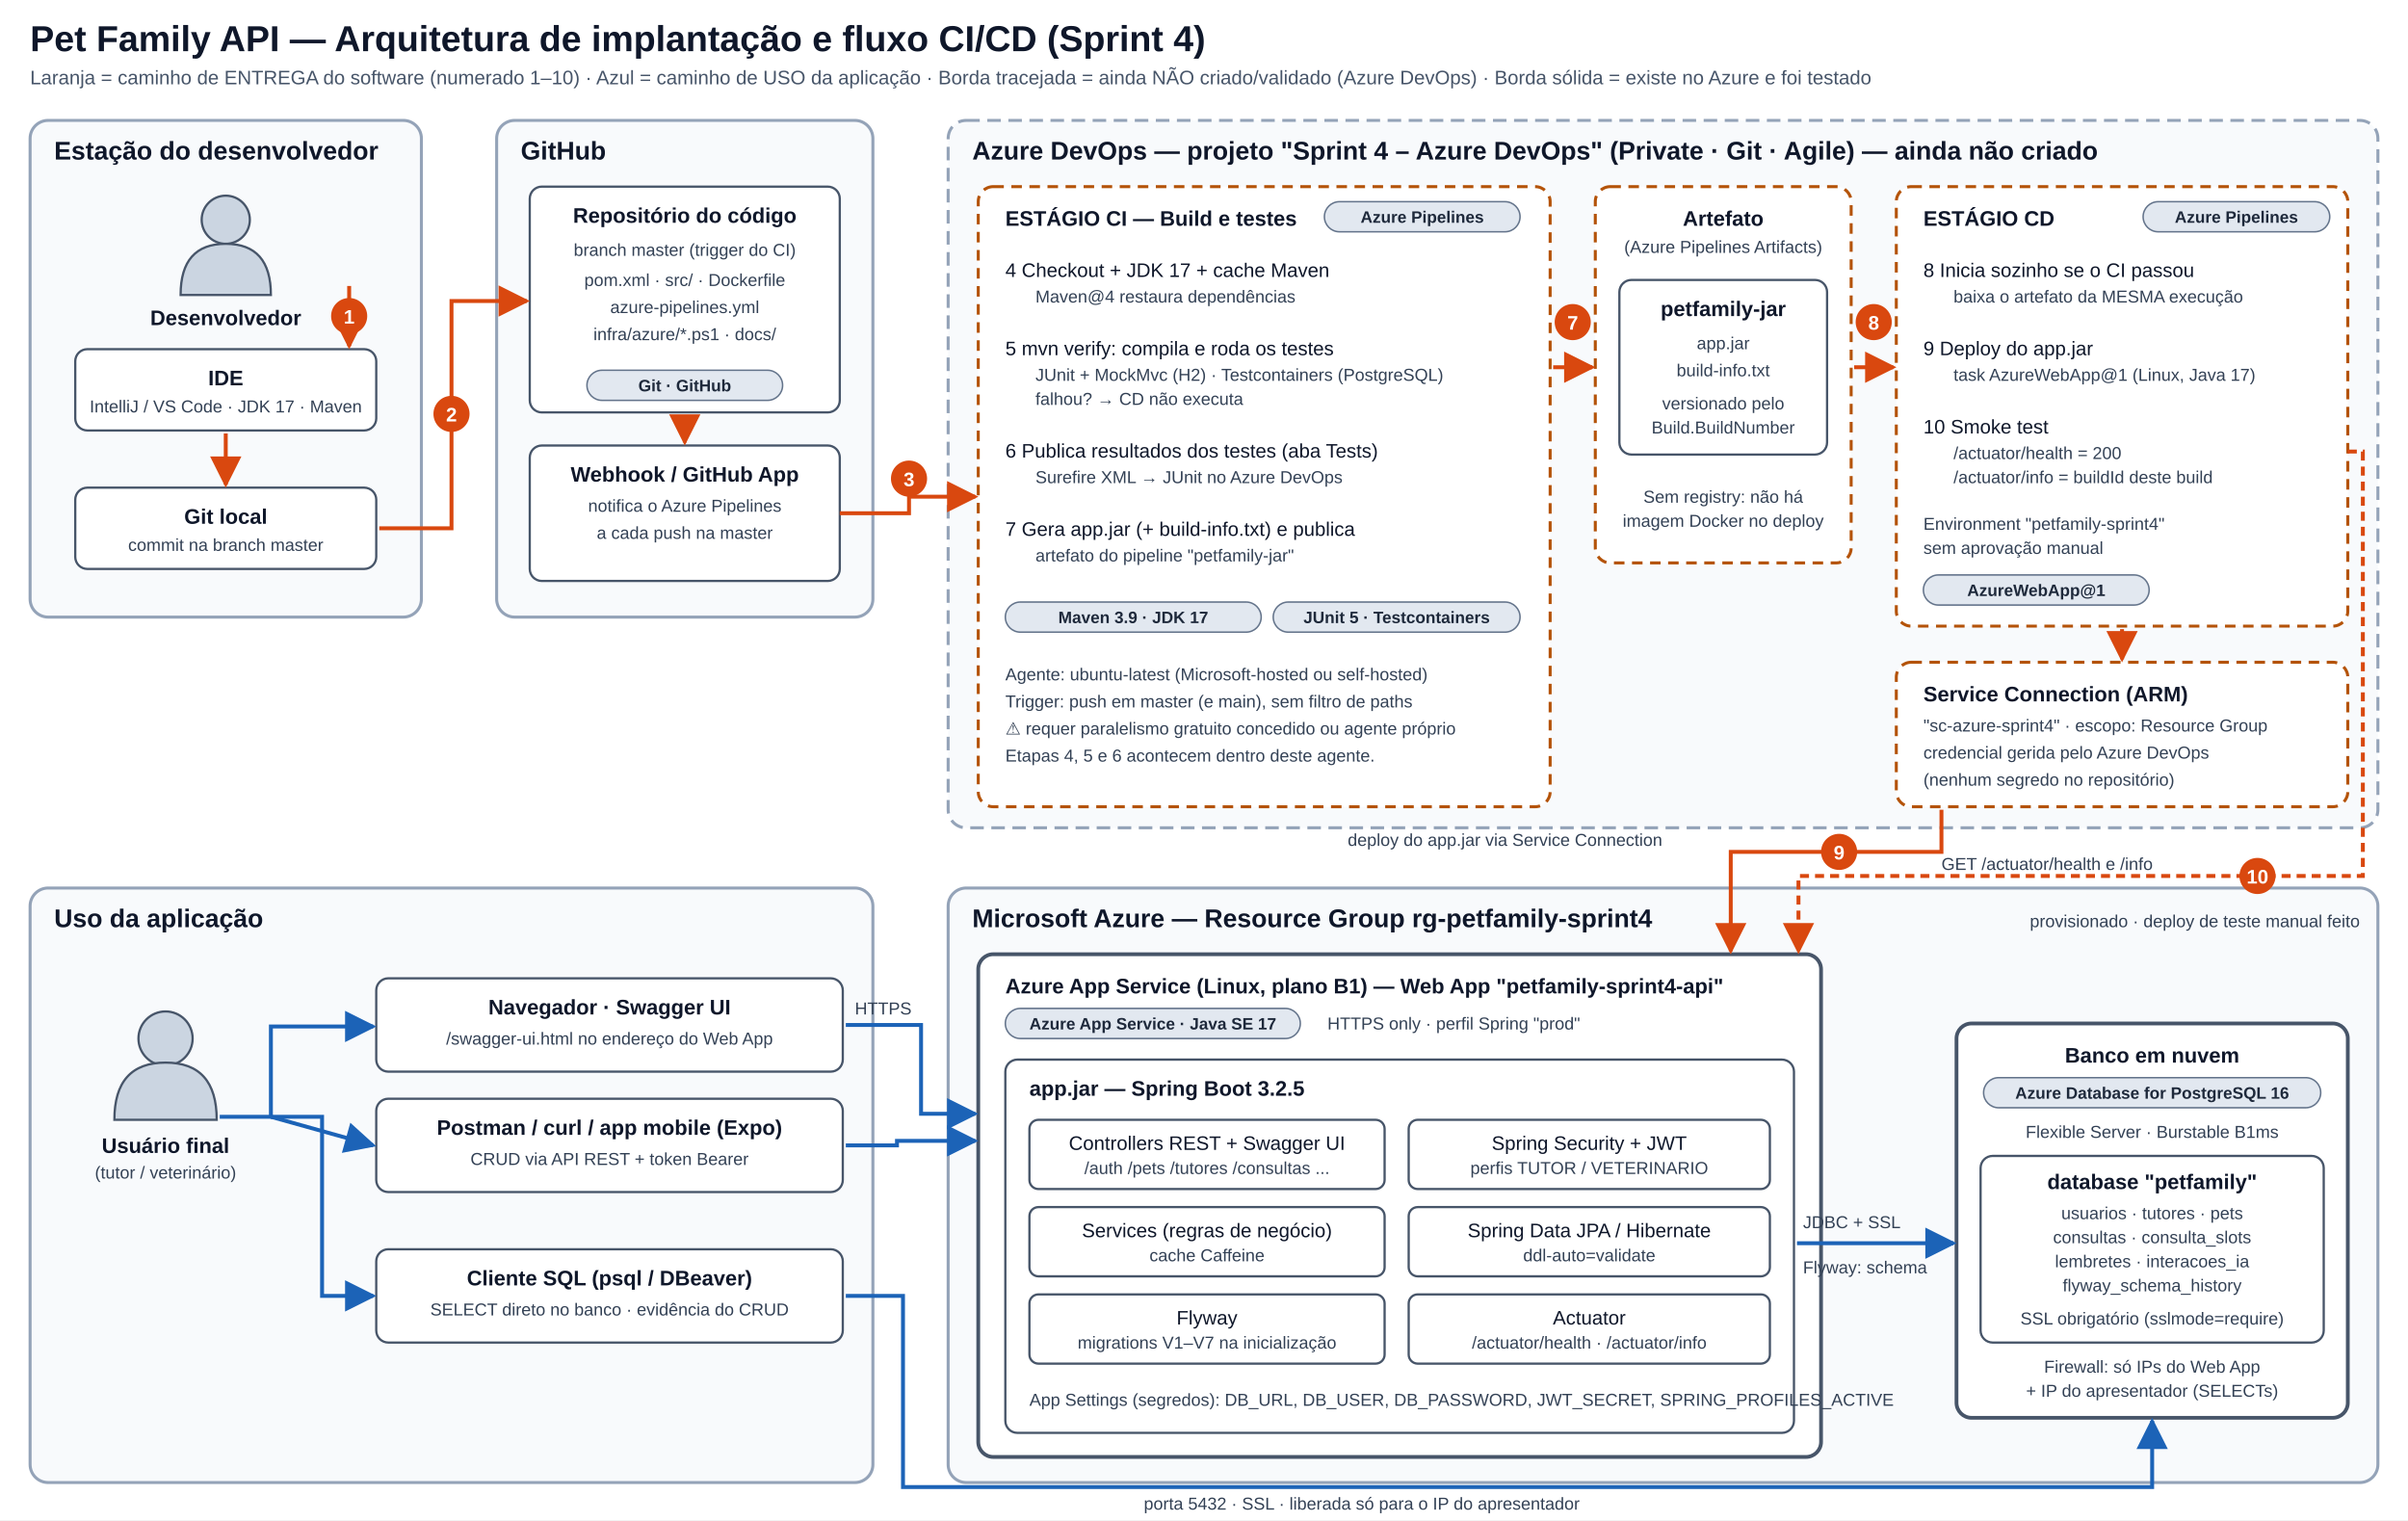
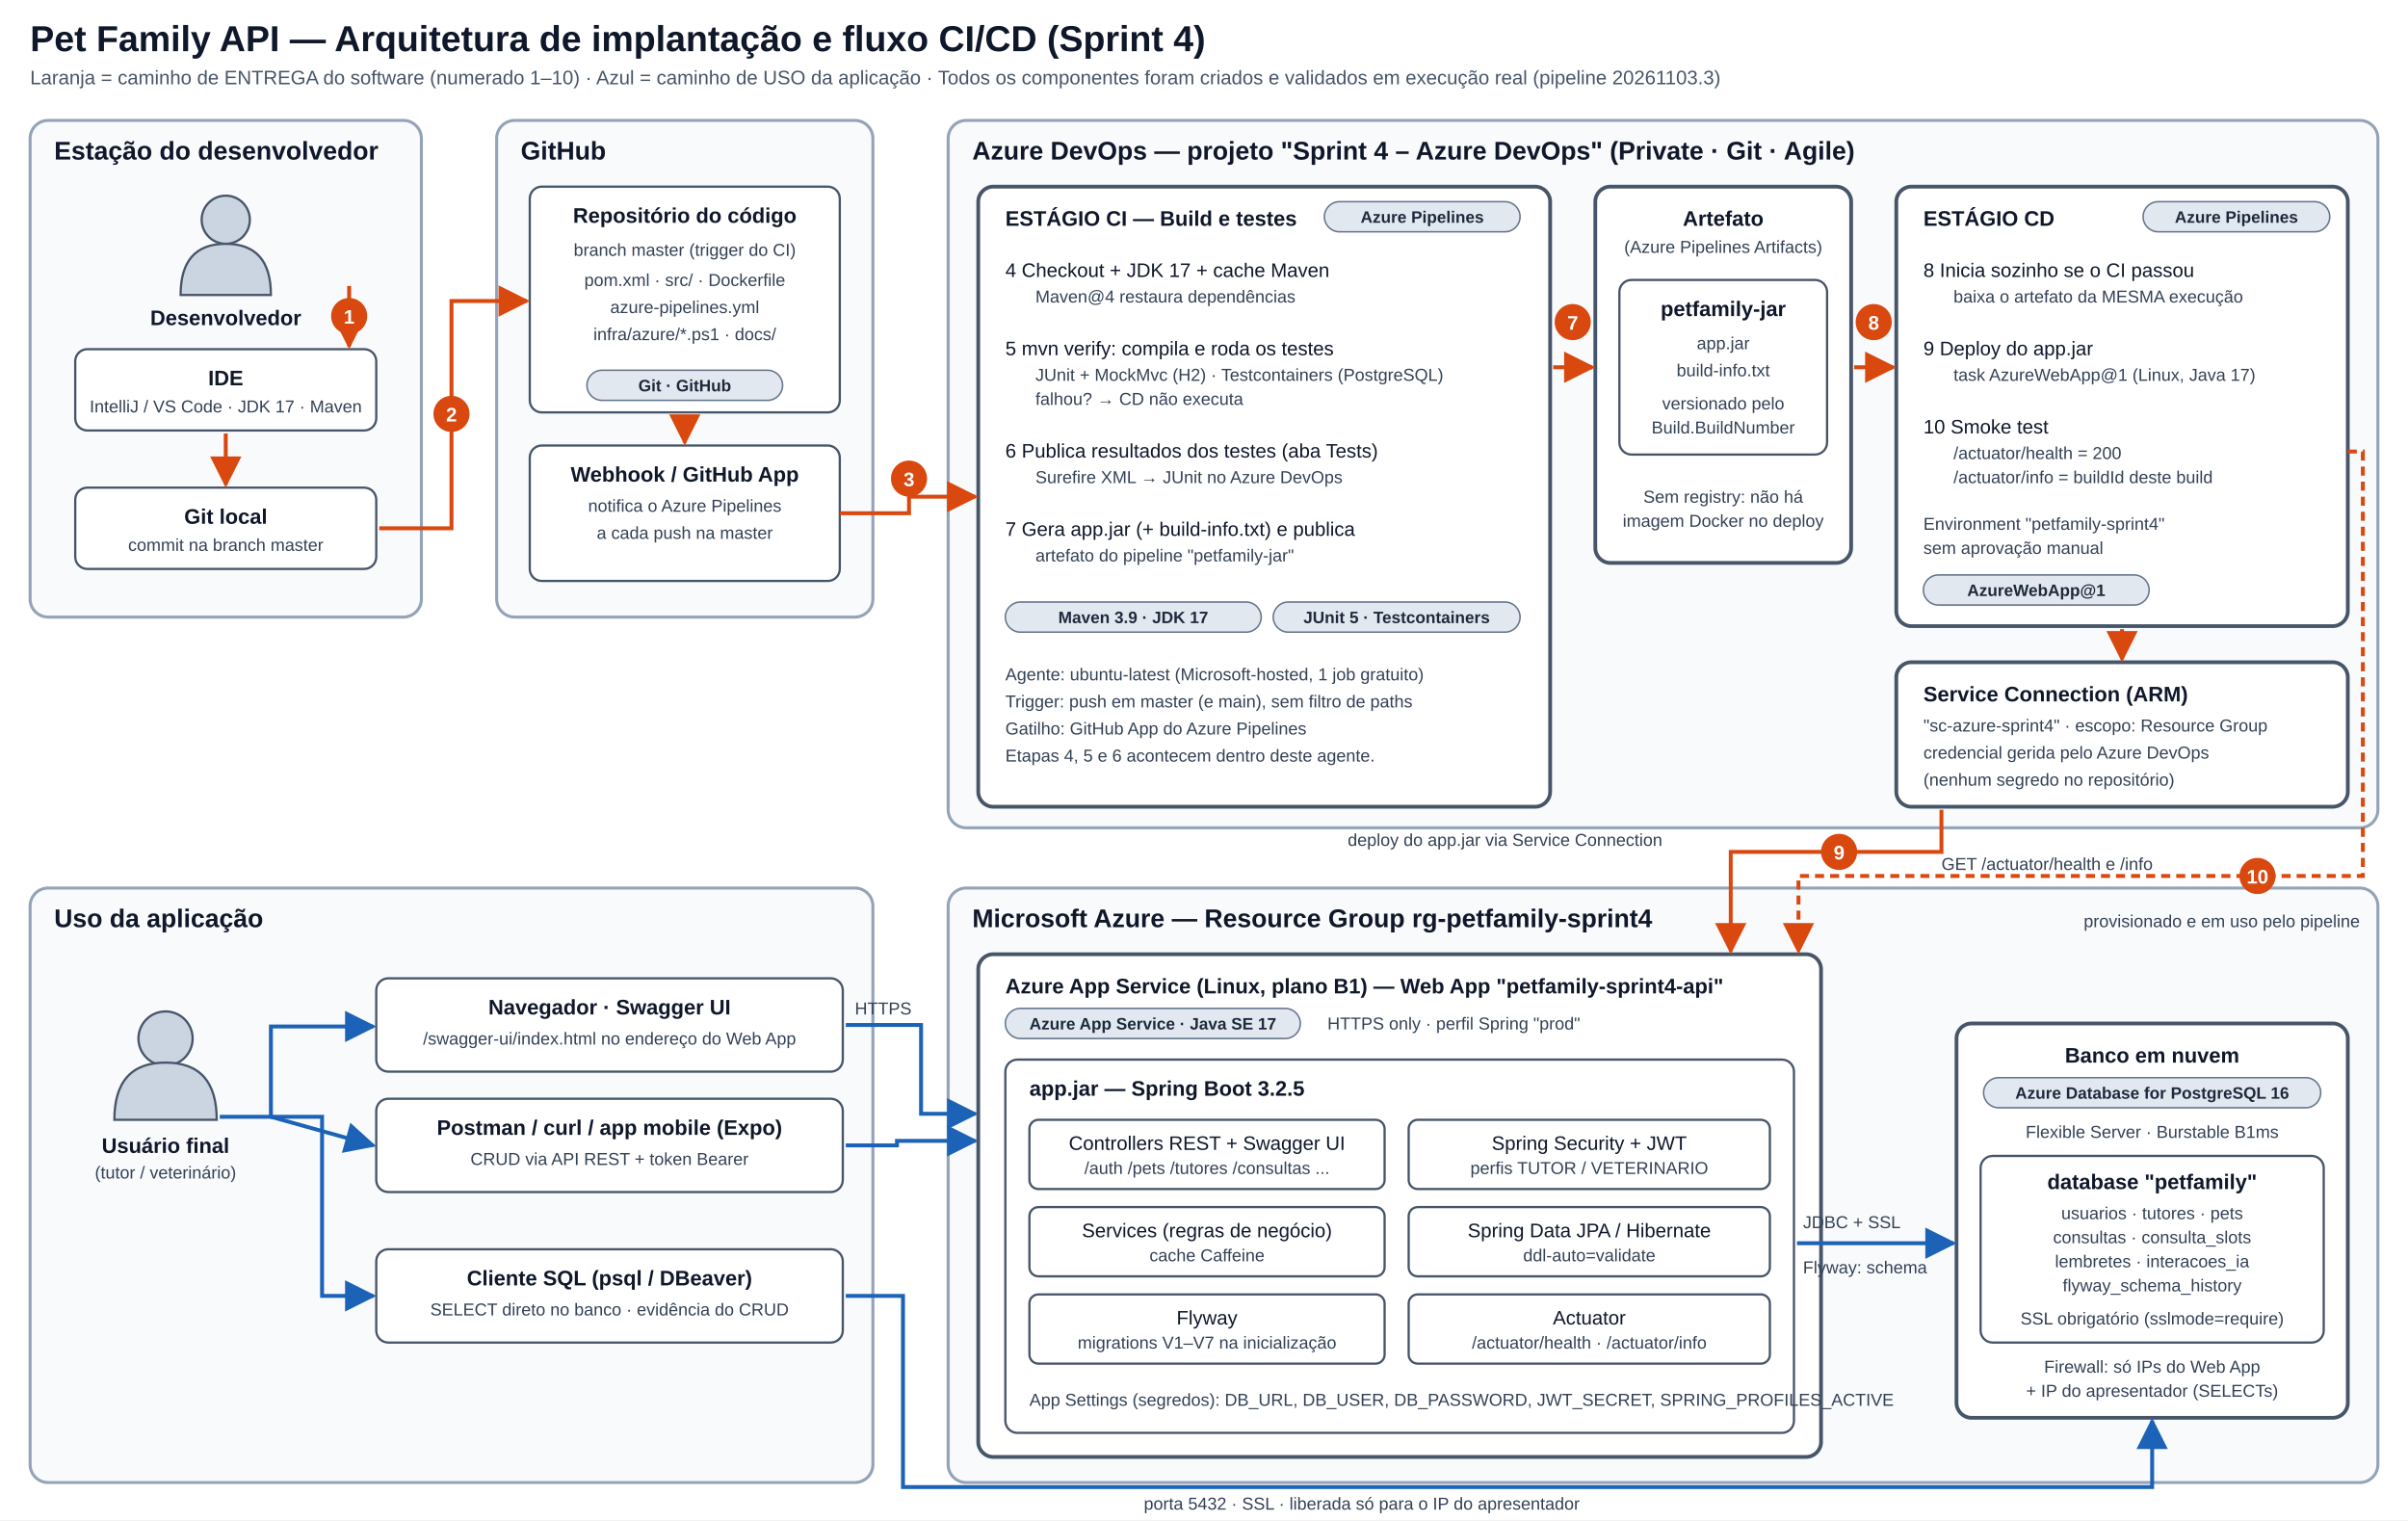
<svg xmlns="http://www.w3.org/2000/svg" viewBox="0 0 1600 1010" width="1600" height="1010" font-family="Segoe UI, Arial, sans-serif">
  <defs>
    <marker id="arrO" viewBox="0 0 10 10" refX="9" refY="5" markerWidth="8" markerHeight="8" orient="auto-start-reverse">
      <path d="M0,0 L10,5 L0,10 z" fill="#d9480f" />
    </marker>
    <marker id="arrB" viewBox="0 0 10 10" refX="9" refY="5" markerWidth="8" markerHeight="8" orient="auto-start-reverse">
      <path d="M0,0 L10,5 L0,10 z" fill="#1c63b7" />
    </marker>
    <style>
      .zone{fill:#f8fafc;stroke:#94a3b8;stroke-width:2}
      .zt{font-size:17px;font-weight:700;fill:#0f172a}
      .box{fill:#fff;stroke:#475569;stroke-width:1.5}
      .pend{fill:#fff;stroke:#b45309;stroke-width:2;stroke-dasharray:7 5}
      .t{font-size:13px;fill:#0f172a}
      .tb{font-size:14px;font-weight:700;fill:#0f172a}
      .ts{font-size:11.5px;fill:#334155}
      .tag{fill:#e2e8f0;stroke:#64748b;stroke-width:1}
      .tagt{font-size:11px;font-weight:700;fill:#1e293b}
      .ord{fill:#d9480f}
      .ordt{font-size:13px;font-weight:700;fill:#fff;text-anchor:middle}
      .deliv{stroke:#d9480f;stroke-width:2.6;fill:none;marker-end:url(#arrO)}
      .usage{stroke:#1c63b7;stroke-width:2.6;fill:none;marker-end:url(#arrB)}
      .person{fill:#cbd5e1;stroke:#475569;stroke-width:1.5}
    </style>
  </defs>
  <rect width="1600" height="1010" fill="#ffffff" />
  <text x="20" y="34" font-size="24" font-weight="700" fill="#0f172a">Pet Family API — Arquitetura de implantação e fluxo CI/CD (Sprint 4)</text>
-   <text x="20" y="56" font-size="13" fill="#475569">Laranja = caminho de ENTREGA do software (numerado 1–10) · Azul = caminho de USO da aplicação · Borda tracejada = ainda NÃO criado/validado (Azure DevOps) · Borda sólida = existe no Azure e foi testado</text>
+   <text x="20" y="56" font-size="13" fill="#475569">Laranja = caminho de ENTREGA do software (numerado 1–10) · Azul = caminho de USO da aplicação · Todos os componentes foram criados e validados em execução real (pipeline 20261103.3)</text>
  <rect class="zone" x="20" y="80" width="260" height="330" rx="12" />
  <text class="zt" x="36" y="106">Estação do desenvolvedor</text>
  <circle class="person" cx="150" cy="146" r="16" />
  <path class="person" d="M120,196 q0,-34 30,-34 q30,0 30,34 z" />
  <text class="tb" x="150" y="216" text-anchor="middle">Desenvolvedor</text>
  <rect class="box" x="50" y="232" width="200" height="54" rx="8" />
  <text class="tb" x="150" y="256" text-anchor="middle">IDE</text>
  <text class="ts" x="150" y="274" text-anchor="middle">IntelliJ / VS Code · JDK 17 · Maven</text>
  <rect class="box" x="50" y="324" width="200" height="54" rx="8" />
  <text class="tb" x="150" y="348" text-anchor="middle">Git local</text>
  <text class="ts" x="150" y="366" text-anchor="middle">commit na branch master</text>
  <rect class="zone" x="330" y="80" width="250" height="330" rx="12" />
  <text class="zt" x="346" y="106">GitHub</text>
  <rect class="box" x="352" y="124" width="206" height="150" rx="8" />
  <text class="tb" x="455" y="148" text-anchor="middle">Repositório do código</text>
  <text class="ts" x="455" y="170" text-anchor="middle">branch master (trigger do CI)</text>
  <text class="ts" x="455" y="190" text-anchor="middle">pom.xml · src/ · Dockerfile</text>
  <text class="ts" x="455" y="208" text-anchor="middle">azure-pipelines.yml</text>
  <text class="ts" x="455" y="226" text-anchor="middle">infra/azure/*.ps1 · docs/</text>
  <rect class="tag" x="390" y="246" width="130" height="20" rx="10" />
  <text class="tagt" x="455" y="260" text-anchor="middle">Git · GitHub</text>
  <rect class="box" x="352" y="296" width="206" height="90" rx="8" />
  <text class="tb" x="455" y="320" text-anchor="middle">Webhook / GitHub App</text>
  <text class="ts" x="455" y="340" text-anchor="middle">notifica o Azure Pipelines</text>
  <text class="ts" x="455" y="358" text-anchor="middle">a cada push na master</text>
-   <rect class="zone" x="630" y="80" width="950" height="470" rx="12" style="stroke-dasharray:9 5" />
-   <text class="zt" x="646" y="106">Azure DevOps — projeto "Sprint 4 – Azure DevOps" (Private · Git · Agile) — ainda não criado</text>
-   <rect class="pend" x="650" y="124" width="380" height="412" rx="10" />
+   <rect class="zone" x="630" y="80" width="950" height="470" rx="12" />
+   <text class="zt" x="646" y="106">Azure DevOps — projeto "Sprint 4 – Azure DevOps" (Private · Git · Agile)</text>
+   <rect class="box" style="stroke-width:2.5" x="650" y="124" width="380" height="412" rx="10" />
  <text class="tb" x="668" y="150">ESTÁGIO CI — Build e testes</text>
  <rect class="tag" x="880" y="134" width="130" height="20" rx="10" />
  <text class="tagt" x="945" y="148" text-anchor="middle">Azure Pipelines</text>
  <text class="t" x="668" y="184">4  Checkout + JDK 17 + cache Maven</text>
  <text class="ts" x="688" y="201">Maven@4 restaura dependências</text>
  <text class="t" x="668" y="236">5  mvn verify: compila e roda os testes</text>
  <text class="ts" x="688" y="253">JUnit + MockMvc (H2) · Testcontainers (PostgreSQL)</text>
  <text class="ts" x="688" y="269">falhou? → CD não executa</text>
  <text class="t" x="668" y="304">6  Publica resultados dos testes (aba Tests)</text>
  <text class="ts" x="688" y="321">Surefire XML → JUnit no Azure DevOps</text>
  <text class="t" x="668" y="356">7  Gera app.jar (+ build-info.txt) e publica</text>
  <text class="ts" x="688" y="373">artefato do pipeline "petfamily-jar"</text>
  <rect class="tag" x="668" y="400" width="170" height="20" rx="10" />
  <text class="tagt" x="753" y="414" text-anchor="middle">Maven 3.9 · JDK 17</text>
  <rect class="tag" x="846" y="400" width="164" height="20" rx="10" />
  <text class="tagt" x="928" y="414" text-anchor="middle">JUnit 5 · Testcontainers</text>
-   <text class="ts" x="668" y="452">Agente: ubuntu-latest (Microsoft-hosted ou self-hosted)</text>
+   <text class="ts" x="668" y="452">Agente: ubuntu-latest (Microsoft-hosted, 1 job gratuito)</text>
  <text class="ts" x="668" y="470">Trigger: push em master (e main), sem filtro de paths</text>
-   <text class="ts" x="668" y="488">⚠ requer paralelismo gratuito concedido ou agente próprio</text>
-   <rect class="pend" x="1060" y="124" width="170" height="250" rx="10" />
+   <text class="ts" x="668" y="488">Gatilho: GitHub App do Azure Pipelines</text>
+   <rect class="box" style="stroke-width:2.5" x="1060" y="124" width="170" height="250" rx="10" />
  <text class="tb" x="1145" y="150" text-anchor="middle">Artefato</text>
  <text class="ts" x="1145" y="168" text-anchor="middle">(Azure Pipelines Artifacts)</text>
  <rect class="box" x="1076" y="186" width="138" height="116" rx="8" />
  <text class="tb" x="1145" y="210" text-anchor="middle">petfamily-jar</text>
  <text class="ts" x="1145" y="232" text-anchor="middle">app.jar</text>
  <text class="ts" x="1145" y="250" text-anchor="middle">build-info.txt</text>
  <text class="ts" x="1145" y="272" text-anchor="middle">versionado pelo</text>
  <text class="ts" x="1145" y="288" text-anchor="middle">Build.BuildNumber</text>
  <text class="ts" x="1145" y="334" text-anchor="middle">Sem registry: não há</text>
  <text class="ts" x="1145" y="350" text-anchor="middle">imagem Docker no deploy</text>
-   <rect class="pend" x="1260" y="124" width="300" height="292" rx="10" />
+   <rect class="box" style="stroke-width:2.5" x="1260" y="124" width="300" height="292" rx="10" />
  <text class="tb" x="1278" y="150">ESTÁGIO CD</text>
  <rect class="tag" x="1424" y="134" width="124" height="20" rx="10" />
  <text class="tagt" x="1486" y="148" text-anchor="middle">Azure Pipelines</text>
  <text class="t" x="1278" y="184">8  Inicia sozinho se o CI passou</text>
  <text class="ts" x="1298" y="201">baixa o artefato da MESMA execução</text>
  <text class="t" x="1278" y="236">9  Deploy do app.jar</text>
  <text class="ts" x="1298" y="253">task AzureWebApp@1 (Linux, Java 17)</text>
  <text class="t" x="1278" y="288">10 Smoke test</text>
  <text class="ts" x="1298" y="305">/actuator/health = 200</text>
  <text class="ts" x="1298" y="321">/actuator/info = buildId deste build</text>
  <text class="ts" x="1278" y="352">Environment "petfamily-sprint4"</text>
  <text class="ts" x="1278" y="368">sem aprovação manual</text>
  <rect class="tag" x="1278" y="382" width="150" height="20" rx="10" />
  <text class="tagt" x="1353" y="396" text-anchor="middle">AzureWebApp@1</text>
-   <rect class="pend" x="1260" y="440" width="300" height="96" rx="10" />
+   <rect class="box" style="stroke-width:2.5" x="1260" y="440" width="300" height="96" rx="10" />
  <text class="tb" x="1278" y="466">Service Connection (ARM)</text>
  <text class="ts" x="1278" y="486">"sc-azure-sprint4" · escopo: Resource Group</text>
  <text class="ts" x="1278" y="504">credencial gerida pelo Azure DevOps</text>
  <text class="ts" x="1278" y="522">(nenhum segredo no repositório)</text>
  <rect class="zone" x="630" y="590" width="950" height="395" rx="12" />
  <text class="zt" x="646" y="616">Microsoft Azure — Resource Group rg-petfamily-sprint4</text>
-   <text class="ts" x="1568" y="616" text-anchor="end">provisionado · deploy de teste manual feito</text>
+   <text class="ts" x="1568" y="616" text-anchor="end">provisionado e em uso pelo pipeline</text>
  <rect class="box" x="650" y="634" width="560" height="334" rx="10" style="stroke-width:2.5" />
  <text class="tb" x="668" y="660">Azure App Service (Linux, plano B1) — Web App "petfamily-sprint4-api"</text>
  <rect class="tag" x="668" y="670" width="196" height="20" rx="10" />
  <text class="tagt" x="766" y="684" text-anchor="middle">Azure App Service · Java SE 17</text>
  <text class="ts" x="882" y="684">HTTPS only · perfil Spring "prod"</text>
  <rect class="box" x="668" y="704" width="524" height="248" rx="8" />
  <text class="tb" x="684" y="728">app.jar — Spring Boot 3.2.5</text>
  <rect class="box" x="684" y="744" width="236" height="46" rx="6" />
  <text class="t" x="802" y="764" text-anchor="middle">Controllers REST + Swagger UI</text>
  <text class="ts" x="802" y="780" text-anchor="middle">/auth /pets /tutores /consultas ...</text>
  <rect class="box" x="936" y="744" width="240" height="46" rx="6" />
  <text class="t" x="1056" y="764" text-anchor="middle">Spring Security + JWT</text>
  <text class="ts" x="1056" y="780" text-anchor="middle">perfis TUTOR / VETERINARIO</text>
  <rect class="box" x="684" y="802" width="236" height="46" rx="6" />
  <text class="t" x="802" y="822" text-anchor="middle">Services (regras de negócio)</text>
  <text class="ts" x="802" y="838" text-anchor="middle">cache Caffeine</text>
  <rect class="box" x="936" y="802" width="240" height="46" rx="6" />
  <text class="t" x="1056" y="822" text-anchor="middle">Spring Data JPA / Hibernate</text>
  <text class="ts" x="1056" y="838" text-anchor="middle">ddl-auto=validate</text>
  <rect class="box" x="684" y="860" width="236" height="46" rx="6" />
  <text class="t" x="802" y="880" text-anchor="middle">Flyway</text>
  <text class="ts" x="802" y="896" text-anchor="middle">migrations V1–V7 na inicialização</text>
  <rect class="box" x="936" y="860" width="240" height="46" rx="6" />
  <text class="t" x="1056" y="880" text-anchor="middle">Actuator</text>
  <text class="ts" x="1056" y="896" text-anchor="middle">/actuator/health · /actuator/info</text>
  <text class="ts" x="684" y="934">App Settings (segredos): DB_URL, DB_USER, DB_PASSWORD, JWT_SECRET, SPRING_PROFILES_ACTIVE</text>
  <rect class="box" x="1300" y="680" width="260" height="262" rx="10" style="stroke-width:2.5" />
  <text class="tb" x="1430" y="706" text-anchor="middle">Banco em nuvem</text>
  <rect class="tag" x="1318" y="716" width="224" height="20" rx="10" />
  <text class="tagt" x="1430" y="730" text-anchor="middle">Azure Database for PostgreSQL 16</text>
  <text class="ts" x="1430" y="756" text-anchor="middle">Flexible Server · Burstable B1ms</text>
  <rect class="box" x="1316" y="768" width="228" height="124" rx="8" />
  <text class="tb" x="1430" y="790" text-anchor="middle">database "petfamily"</text>
  <text class="ts" x="1430" y="810" text-anchor="middle">usuarios · tutores · pets</text>
  <text class="ts" x="1430" y="826" text-anchor="middle">consultas · consulta_slots</text>
  <text class="ts" x="1430" y="842" text-anchor="middle">lembretes · interacoes_ia</text>
  <text class="ts" x="1430" y="858" text-anchor="middle">flyway_schema_history</text>
  <text class="ts" x="1430" y="880" text-anchor="middle">SSL obrigatório (sslmode=require)</text>
  <text class="ts" x="1430" y="912" text-anchor="middle">Firewall: só IPs do Web App</text>
  <text class="ts" x="1430" y="928" text-anchor="middle">+ IP do apresentador (SELECTs)</text>
  <rect class="zone" x="20" y="590" width="560" height="395" rx="12" />
  <text class="zt" x="36" y="616">Uso da aplicação</text>
  <circle class="person" cx="110" cy="690" r="18" />
  <path class="person" d="M76,744 q0,-38 34,-38 q34,0 34,38 z" />
  <text class="tb" x="110" y="766" text-anchor="middle">Usuário final</text>
  <text class="ts" x="110" y="783" text-anchor="middle">(tutor / veterinário)</text>
  <rect class="box" x="250" y="650" width="310" height="62" rx="8" />
  <text class="tb" x="405" y="674" text-anchor="middle">Navegador · Swagger UI</text>
-   <text class="ts" x="405" y="694" text-anchor="middle">/swagger-ui.html no endereço do Web App</text>
+   <text class="ts" x="405" y="694" text-anchor="middle">/swagger-ui/index.html no endereço do Web App</text>
  <rect class="box" x="250" y="730" width="310" height="62" rx="8" />
  <text class="tb" x="405" y="754" text-anchor="middle">Postman / curl / app mobile (Expo)</text>
  <text class="ts" x="405" y="774" text-anchor="middle">CRUD via API REST + token Bearer</text>
  <rect class="box" x="250" y="830" width="310" height="62" rx="8" />
  <text class="tb" x="405" y="854" text-anchor="middle">Cliente SQL (psql / DBeaver)</text>
  <text class="ts" x="405" y="874" text-anchor="middle">SELECT direto no banco · evidência do CRUD</text>
  <path class="deliv" d="M232,190 L232,230" />
  <path class="deliv" d="M150,288 L150,322" />
  <path class="deliv" d="M252,351 L300,351 L300,200 L350,200" />
  <path class="deliv" d="M455,276 L455,294" />
  <path class="deliv" d="M558,341 L604,341 L604,330 L648,330" />
  <path class="deliv" d="M1032,244 L1058,244" />
  <path class="deliv" d="M1232,244 L1258,244" />
  <path class="deliv" d="M1410,418 L1410,438" />
  <path class="deliv" d="M1290,538 L1290,566 L1150,566 L1150,632" />
  <path class="deliv" d="M1560,300 L1570,300 L1570,582 L1195,582 L1195,632" stroke-dasharray="6 4" />
  <circle class="ord" cx="232" cy="210" r="12" />
  <text class="ordt" x="232" y="215">1</text>
  <circle class="ord" cx="300" cy="275" r="12" />
  <text class="ordt" x="300" y="280">2</text>
  <circle class="ord" cx="604" cy="318" r="12" />
  <text class="ordt" x="604" y="323">3</text>
  <circle class="ord" cx="1045" cy="214" r="12" />
  <text class="ordt" x="1045" y="219">7</text>
  <circle class="ord" cx="1245" cy="214" r="12" />
  <text class="ordt" x="1245" y="219">8</text>
  <circle class="ord" cx="1222" cy="566" r="12" />
  <text class="ordt" x="1222" y="571">9</text>
  <circle class="ord" cx="1500" cy="582" r="12" />
  <text class="ordt" x="1500" y="587">10</text>
  <text class="ts" x="1000" y="562" text-anchor="middle" fill="#d9480f">deploy do app.jar via Service Connection</text>
  <text class="ts" x="1290" y="578" fill="#d9480f">GET /actuator/health e /info</text>
  <text class="ts" x="668" y="506">Etapas 4, 5 e 6 acontecem dentro deste agente.</text>
  <path class="usage" d="M146,742 L180,742 L180,682 L248,682" />
  <path class="usage" d="M180,742 L248,761" />
  <path class="usage" d="M180,742 L214,742 L214,861 L248,861" />
  <path class="usage" d="M562,681 L612,681 L612,740 L648,740" />
  <path class="usage" d="M562,761 L596,761 L596,758 L648,758" />
  <path class="usage" d="M1194,826 L1298,826" />
  <path class="usage" d="M562,861 L600,861 L600,988 L1430,988 L1430,944" />
  <text class="ts" x="568" y="674" fill="#1c63b7">HTTPS</text>
  <text class="ts" x="1198" y="816" fill="#1c63b7">JDBC + SSL</text>
  <text class="ts" x="1198" y="846" fill="#1c63b7">Flyway: schema</text>
  <text class="ts" x="760" y="1003" fill="#1c63b7">porta 5432 · SSL · liberada só para o IP do apresentador</text>
</svg>
